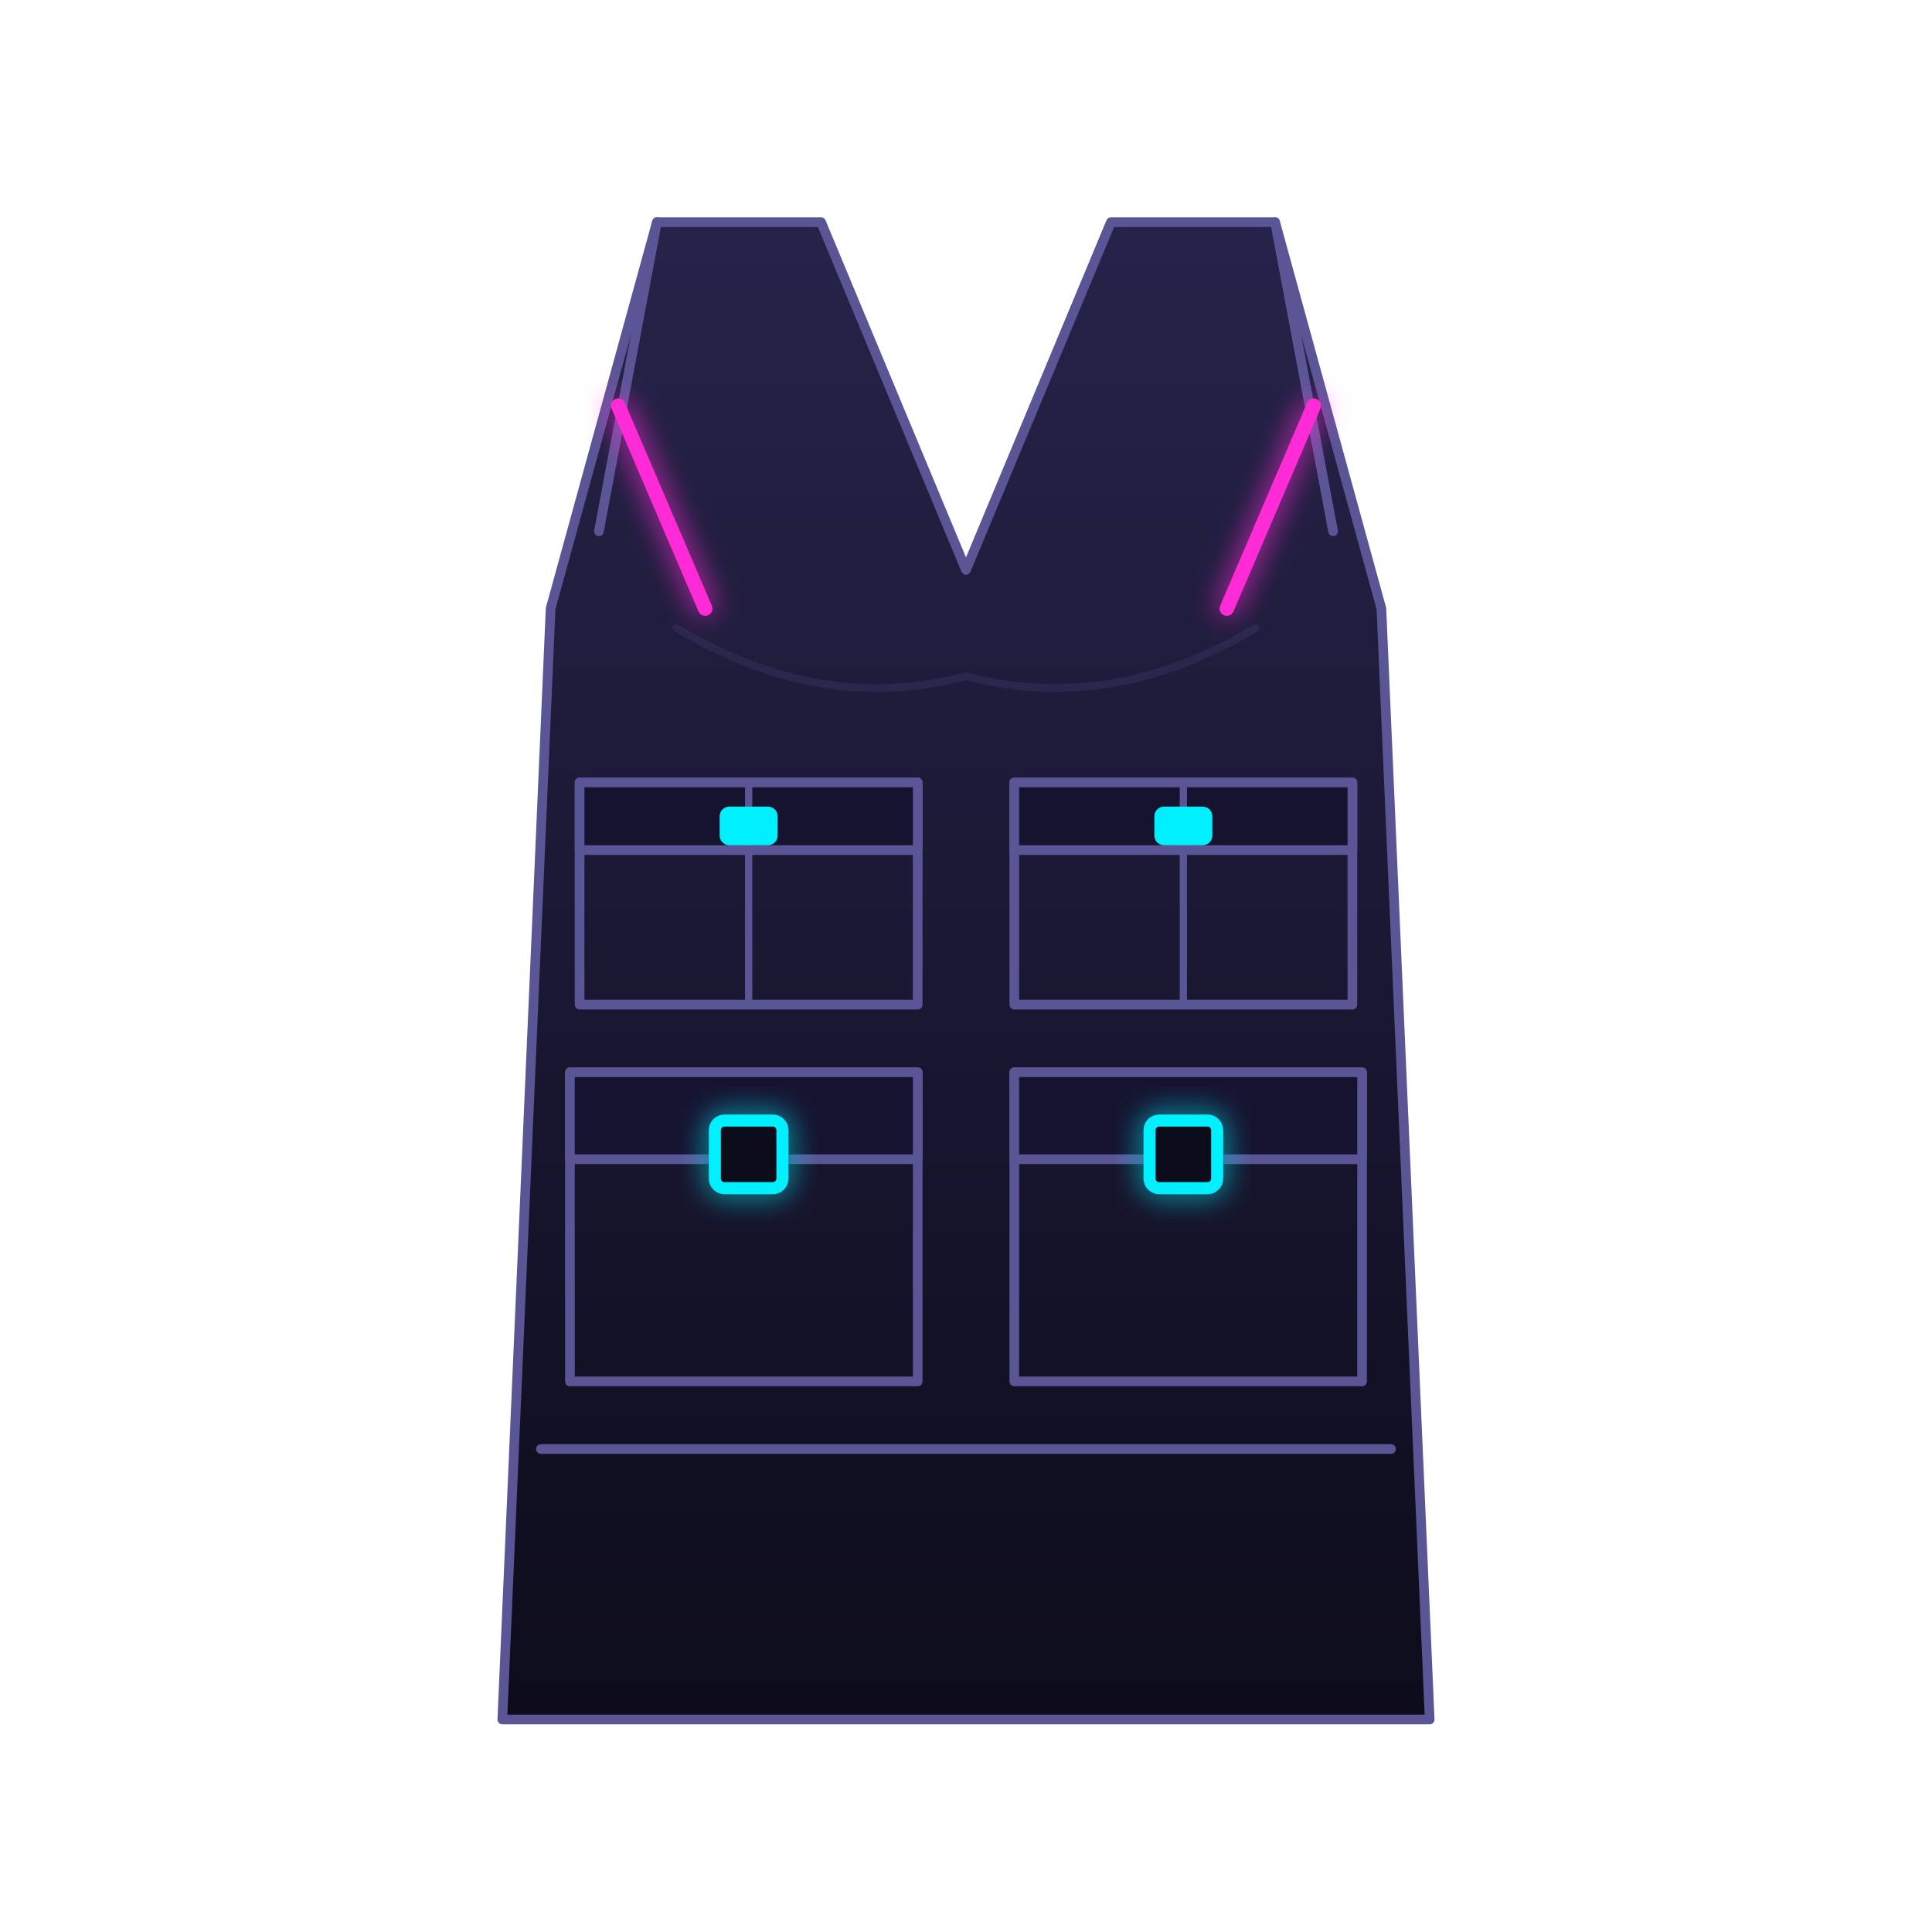
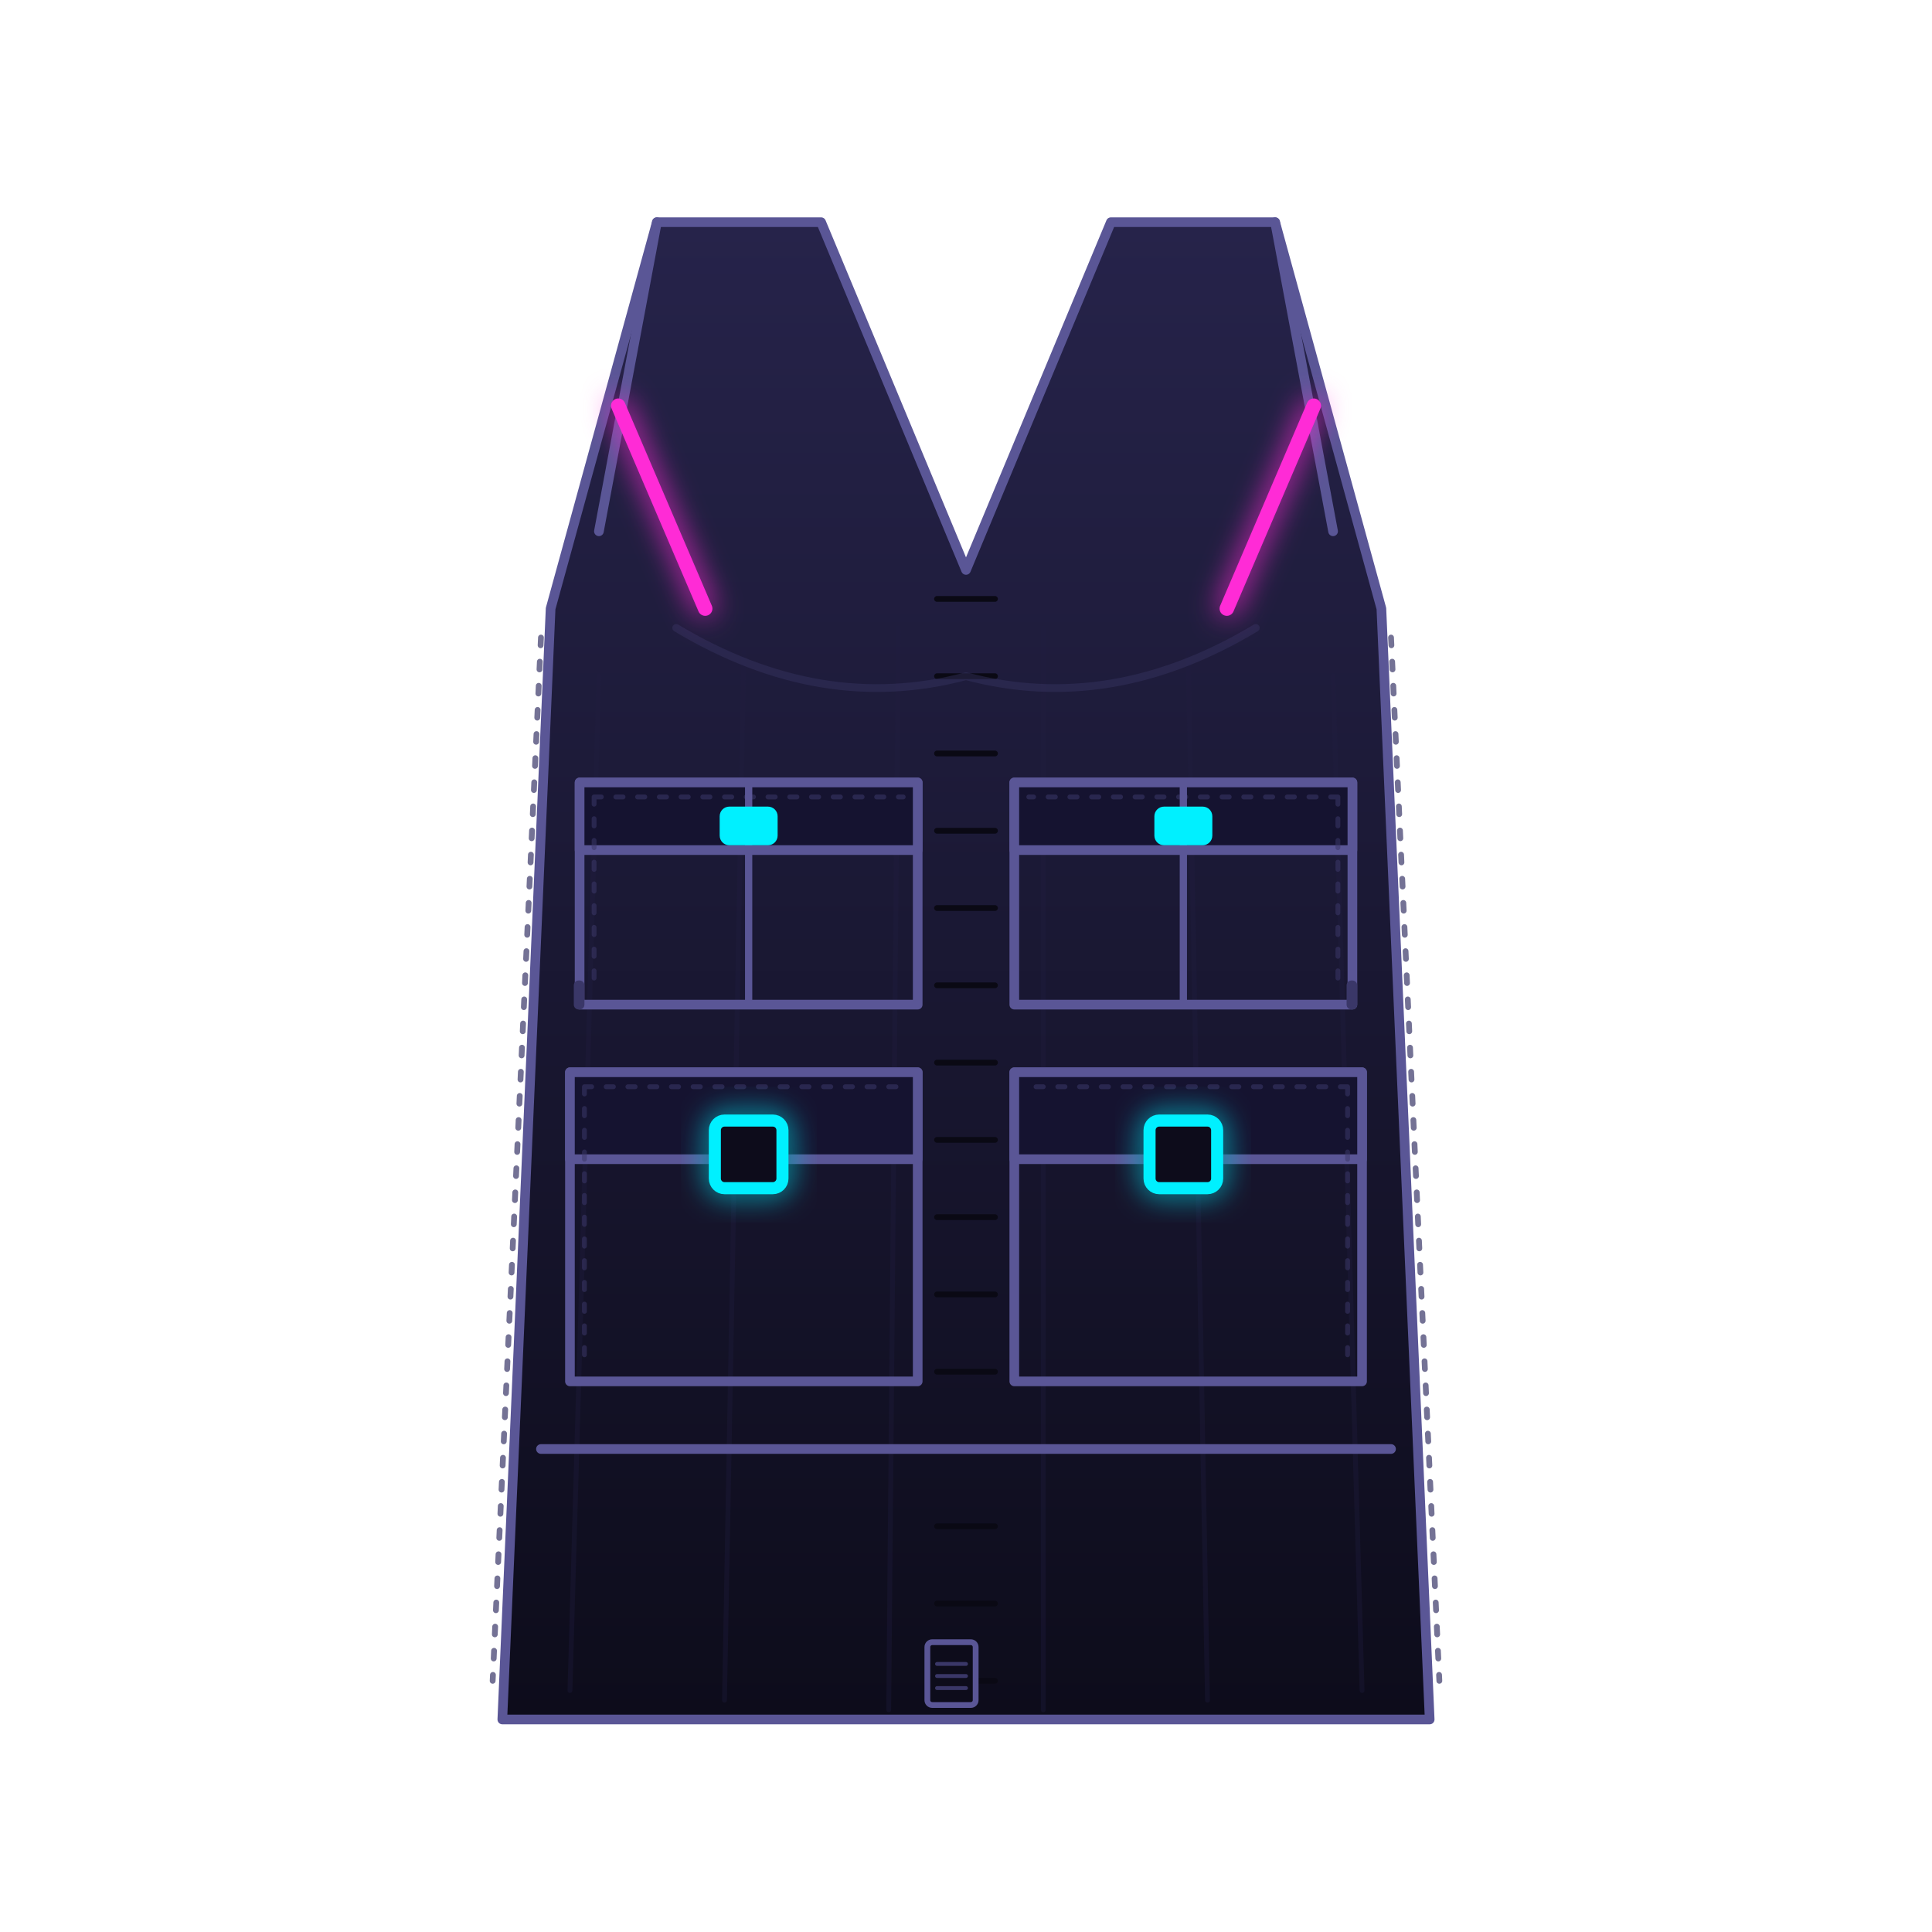
<svg xmlns="http://www.w3.org/2000/svg" viewBox="0 0 400 400" width="400" height="400">
  <defs>
    <linearGradient id="t" x1="0" y1="0" x2="0" y2="1">
      <stop offset="0" stop-color="#26234a" />
      <stop offset="1" stop-color="#0d0c1b" />
    </linearGradient>
    <filter id="n" x="-50%" y="-50%" width="200%" height="200%" color-interpolation-filters="sRGB">
      <feGaussianBlur stdDeviation="3" result="b" />
      <feMerge>
        <feMergeNode in="b" />
        <feMergeNode in="SourceGraphic" />
      </feMerge>
    </filter>
  </defs>
  <g stroke-linejoin="round" stroke-linecap="round" fill="none">
    <path d="M136 46L170 46L200 118L230 46L264 46L286 126L296 356H104L114 126Z" fill="url(#t)" stroke="#5a5696" stroke-width="2" />
+     <path d="M124 140L118 350M154 135L150 352M186 130L184 354M216 130L216 354M246 135L250 352M276 140L282 350" stroke="#201d40" stroke-width="1" stroke-opacity=".35" />
    <path d="M200 118V356" stroke="#00f0ff" stroke-width="3" filter="url(#n)" />
+     <path d="M194 124H206M194 140H206M194 156H206M194 172H206M194 188H206M194 204H206M194 220H206M194 236H206M194 252H206M194 268H206M194 284H206M194 300H206M194 316H206M194 332H206M194 348H206" stroke="#0a0914" stroke-width="1.2" />
    <path d="M136 46L124 110M264 46L276 110" stroke="#5a5696" stroke-width="2" />
    <path d="M140 130Q170 148 200 140Q230 148 260 130" stroke="#3a3768" stroke-width="1.6" stroke-opacity=".4" />
+     <path d="M112 132L102 348M288 132L298 348" stroke="#3a3768" stroke-width="1.2" stroke-dasharray="1.6 3.4" stroke-opacity=".7" />
    <path d="M120 162H190V208H120Z M210 162H280V208H210Z" stroke="#5a5696" stroke-width="2" />
    <path d="M120 162H190V176H120Z M210 162H280V176H210Z" fill="#151330" stroke="#5a5696" stroke-width="2" />
+     <path d="M123 165H187M123 165V205M277 165H213M277 165V205" stroke="#3a3768" stroke-width="1" stroke-dasharray="1.5 3" stroke-opacity=".55" />
    <path d="M155 162V208M245 162V208" stroke="#5a5696" stroke-width="1.5" />
    <path d="M118 222H190V286H118Z M210 222H282V286H210Z" stroke="#5a5696" stroke-width="2" />
    <path d="M118 222H190V240H118Z M210 222H282V240H210Z" fill="#151330" stroke="#5a5696" stroke-width="2" />
+     <path d="M121 225H187M121 225V283M279 225H213M279 225V283" stroke="#3a3768" stroke-width="1" stroke-dasharray="1.5 3" stroke-opacity=".55" />
    <rect x="148" y="232" width="14" height="14" rx="2" fill="#0d0c1b" stroke="#00f0ff" stroke-width="2.5" filter="url(#n)" />
    <rect x="238" y="232" width="14" height="14" rx="2" fill="#0d0c1b" stroke="#00f0ff" stroke-width="2.5" filter="url(#n)" />
    <rect x="149" y="167" width="12" height="8" rx="2" fill="#00f0ff" stroke="none" />
    <rect x="239" y="167" width="12" height="8" rx="2" fill="#00f0ff" stroke="none" />
+     <rect x="117" y="205" width="6" height="2.2" rx="1" fill="#3a3768" transform="rotate(90 120 206)" />
+     <rect x="277" y="205" width="6" height="2.2" rx="1" fill="#3a3768" transform="rotate(90 280 206)" />
    <path d="M112 300H288" stroke="#5a5696" stroke-width="2" />
    <path d="M112 306H288" stroke="#ff2bd6" stroke-width="3" stroke-dasharray="10 6" filter="url(#n)" />
    <path d="M128 84L146 126M272 84L254 126" stroke="#ff2bd6" stroke-width="3" filter="url(#n)" />
+     <rect x="192" y="340" width="10" height="13" rx="1" fill="#0d0c1b" stroke="#5a5696" stroke-width="1.2" />
+     <path d="M194 344.5H200M194 347H200M194 349.5H200" stroke="#3a3768" stroke-width=".8" />
  </g>
</svg>
